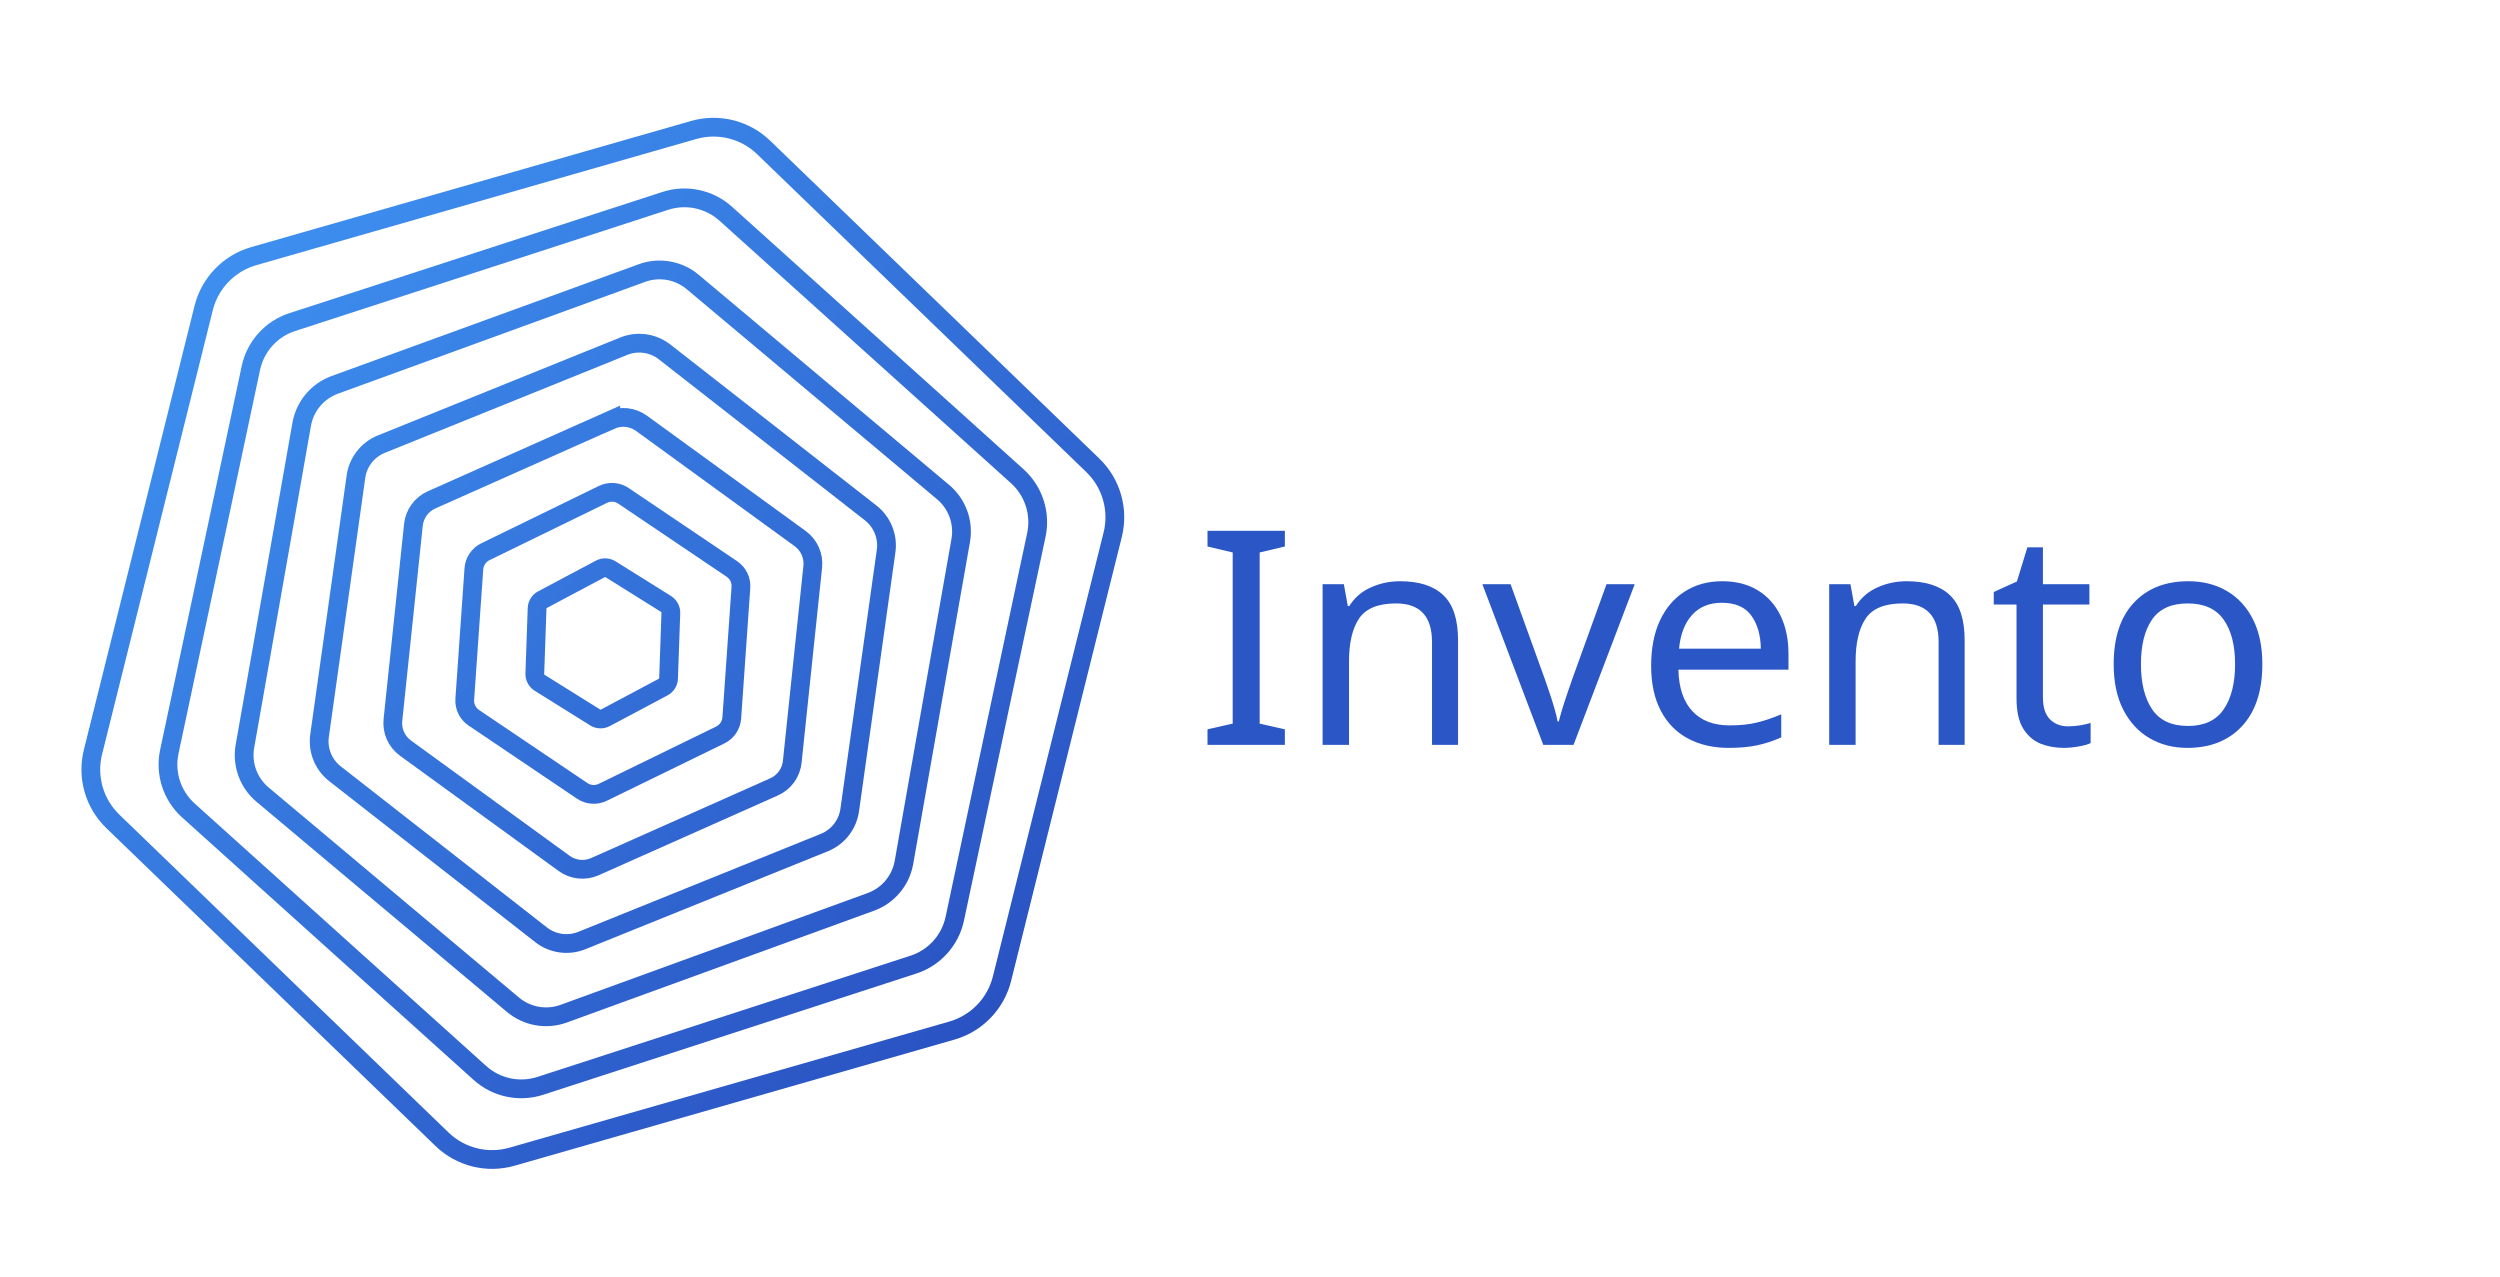
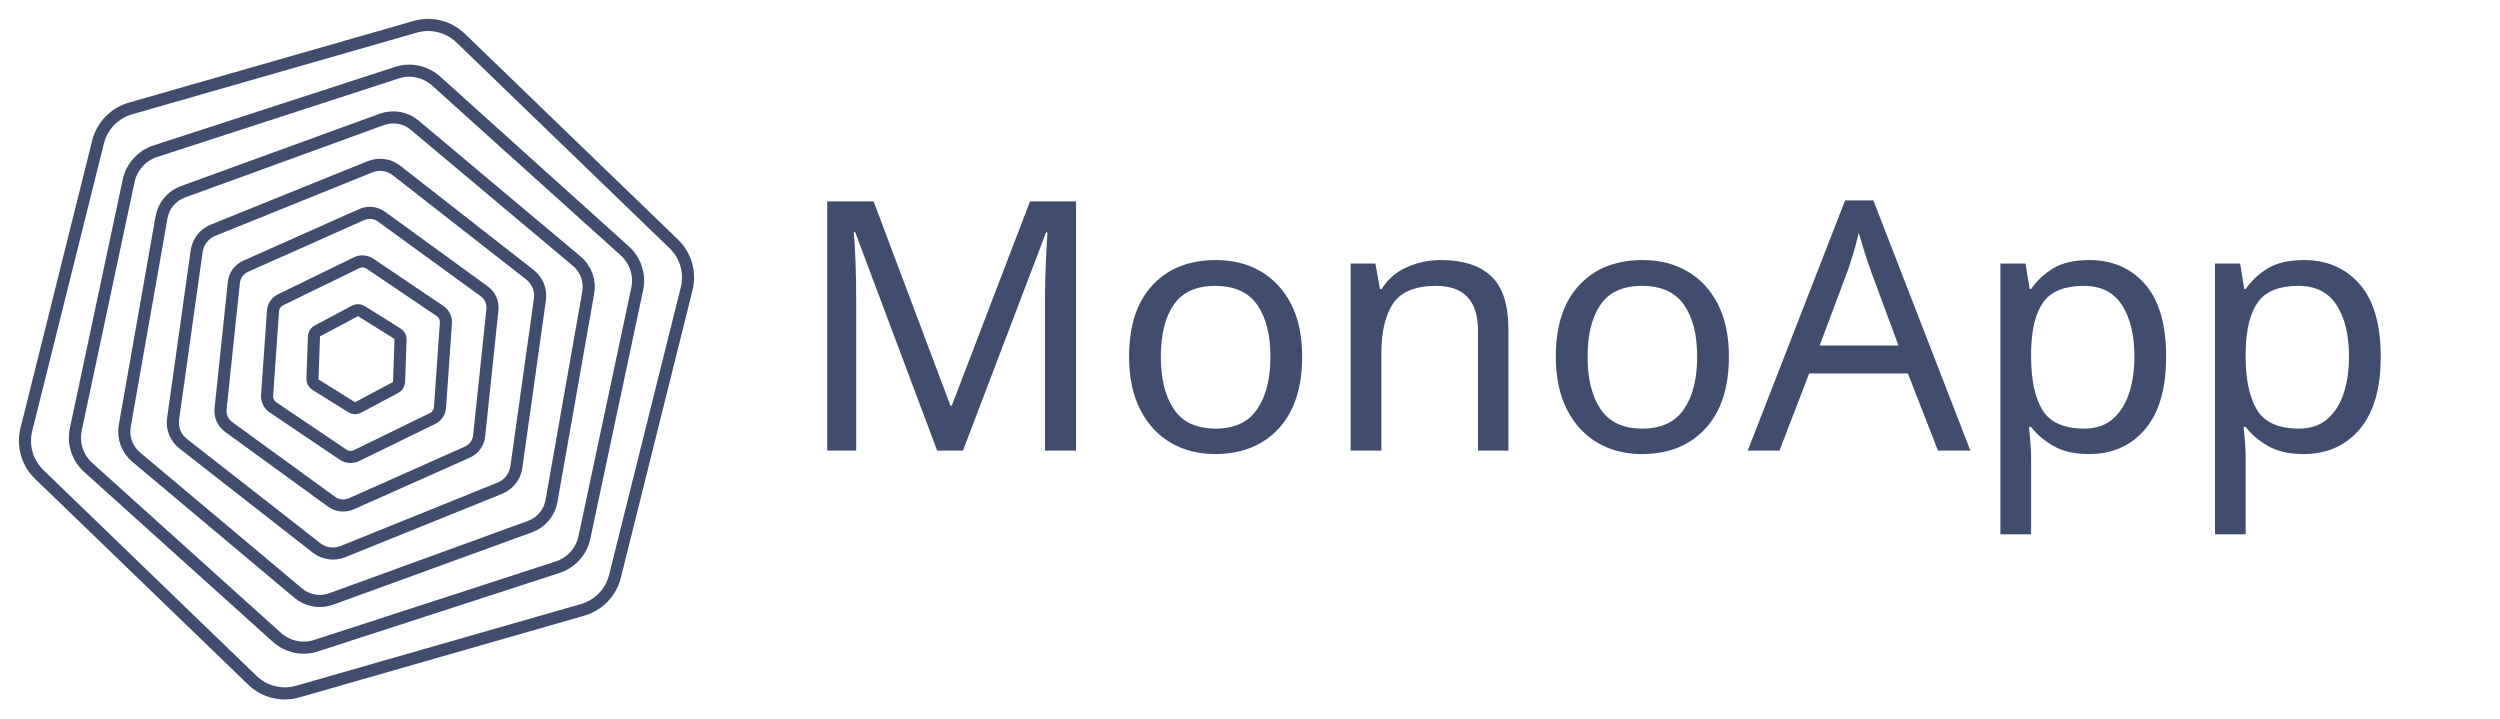
- <svg xmlns="http://www.w3.org/2000/svg" width="100%" height="100%" viewBox="0 0 417 213" version="1.1" xml:space="preserve" style="fill-rule:evenodd;clip-rule:evenodd;">
+ <svg xmlns="http://www.w3.org/2000/svg" width="100%" height="100%" viewBox="0 0 1617 465" version="1.1" xml:space="preserve" style="fill-rule:evenodd;clip-rule:evenodd;">
  <g>
    <g>
-       <path d="M115.703,21.683c4.131,-1.184 8.581,-0.075 11.672,2.911l54.909,53.024c3.091,2.985 4.355,7.394 3.316,11.564l-18.467,74.064c-1.039,4.17 -4.225,7.469 -8.356,8.654l-73.375,21.039c-4.131,1.185 -8.581,0.075 -11.672,-2.911l-54.909,-53.024c-3.091,-2.985 -4.355,-7.393 -3.315,-11.563l18.466,-74.064c1.039,-4.17 4.225,-7.469 8.356,-8.654l73.375,-21.04Z" style="fill:none;fill-rule:nonzero;stroke:url(#_Linear1);stroke-width:3.13px;" />
-       <path d="M110.97,33.507c3.503,-1.138 7.348,-0.321 10.085,2.144l48.622,43.779c2.738,2.465 3.952,6.203 3.186,9.807l-13.603,63.997c-0.765,3.603 -3.395,6.524 -6.899,7.663l-62.225,20.218c-3.504,1.138 -7.348,0.321 -10.086,-2.145l-48.622,-43.779c-2.737,-2.464 -3.952,-6.203 -3.186,-9.806l13.603,-63.997c0.766,-3.603 3.396,-6.525 6.9,-7.663l62.225,-20.218Z" style="fill:none;fill-rule:nonzero;stroke:url(#_Linear2);stroke-width:3.13px;" />
-       <path d="M107.081,45.543c2.884,-1.049 6.11,-0.48 8.462,1.493l41.767,35.046c2.351,1.973 3.472,5.051 2.938,8.074l-9.467,53.694c-0.533,3.024 -2.639,5.533 -5.523,6.583l-51.235,18.648c-2.885,1.049 -6.11,0.481 -8.462,-1.493l-41.767,-35.046c-2.351,-1.973 -3.472,-5.051 -2.939,-8.074l9.468,-53.694c0.533,-3.024 2.639,-5.533 5.523,-6.583l51.235,-18.648Z" style="fill:none;fill-rule:nonzero;stroke:url(#_Linear3);stroke-width:3.13px;" />
-       <path d="M104.048,57.744c2.277,-0.92 4.872,-0.555 6.807,0.957l34.372,26.854c1.935,1.512 2.916,3.941 2.575,6.373l-6.071,43.194c-0.341,2.432 -1.955,4.497 -4.232,5.417l-40.442,16.339c-2.277,0.92 -4.872,0.555 -6.807,-0.957l-34.372,-26.854c-1.935,-1.511 -2.916,-3.941 -2.575,-6.373l6.071,-43.194c0.341,-2.431 1.955,-4.496 4.232,-5.417l40.442,-16.339Z" style="fill:none;fill-rule:nonzero;stroke:url(#_Linear4);stroke-width:3.13px;" />
-       <path d="M101.875,70.068c1.683,-0.75 3.637,-0.544 5.127,0.539l26.466,19.228c1.49,1.082 2.29,2.878 2.097,4.71l-3.42,32.534c-0.192,1.832 -1.347,3.422 -3.03,4.171l-29.885,13.306c-1.683,0.749 -3.638,0.544 -5.127,-0.539l-26.466,-19.229c-1.491,-1.082 -2.29,-2.878 -2.097,-4.709l3.419,-32.535c0.193,-1.832 1.348,-3.422 3.031,-4.171l29.885,-13.306Z" style="fill:none;fill-rule:nonzero;stroke:url(#_Linear5);stroke-width:3.13px;" />
-       <path d="M100.567,82.466c1.103,-0.538 2.41,-0.447 3.428,0.24l18.081,12.196c1.018,0.686 1.592,1.864 1.507,3.088l-1.521,21.757c-0.086,1.224 -0.819,2.311 -1.922,2.849l-19.603,9.56c-1.103,0.539 -2.41,0.447 -3.428,-0.239l-18.081,-12.196c-1.018,-0.686 -1.592,-1.864 -1.506,-3.089l1.521,-21.756c0.086,-1.225 0.818,-2.311 1.922,-2.849l19.602,-9.561Z" style="fill:none;fill-rule:nonzero;stroke:url(#_Linear6);stroke-width:3.13px;" />
-       <path d="M100.126,94.897c0.542,-0.288 1.197,-0.265 1.718,0.06l9.247,5.779c0.521,0.325 0.829,0.904 0.807,1.517l-0.381,10.898c-0.021,0.614 -0.368,1.169 -0.91,1.457l-9.628,5.12c-0.542,0.288 -1.197,0.265 -1.718,-0.06l-9.247,-5.779c-0.521,-0.325 -0.829,-0.904 -0.807,-1.517l0.38,-10.898c0.022,-0.614 0.369,-1.169 0.911,-1.458l9.628,-5.119Z" style="fill:none;fill-rule:nonzero;stroke:url(#_Linear7);stroke-width:3.13px;" />
+       <path d="M268.627,17.32c10.371,-2.975 21.541,-0.188 29.304,7.308l137.867,133.137c7.762,7.492 10.937,18.563 8.325,29.034l-46.363,185.962c-2.612,10.471 -10.612,18.75 -20.983,21.725l-184.234,52.829c-10.37,2.975 -21.541,0.188 -29.304,-7.308l-137.866,-133.137c-7.763,-7.492 -10.938,-18.563 -8.325,-29.034l46.362,-185.962c2.613,-10.471 10.613,-18.75 20.983,-21.725l184.234,-52.829Z" style="fill:none;fill-rule:nonzero;stroke:#404d6e;stroke-width:7.83px;" />
+       <path d="M256.739,47.007c8.796,-2.858 18.45,-0.804 25.325,5.383l122.084,109.925c6.87,6.188 9.92,15.571 8,24.621l-34.159,160.684c-1.921,9.05 -8.525,16.383 -17.321,19.241l-156.237,50.767c-8.796,2.854 -18.45,0.804 -25.325,-5.388l-122.079,-109.92c-6.875,-6.188 -9.925,-15.575 -8,-24.621l34.154,-160.688c1.921,-9.046 8.525,-16.383 17.325,-19.241l156.233,-50.763Z" style="fill:none;fill-rule:nonzero;stroke:#404d6e;stroke-width:7.83px;" />
+       <path d="M246.977,77.228c7.241,-2.633 15.341,-1.208 21.246,3.75l104.87,87.992c5.905,4.954 8.717,12.683 7.38,20.275l-23.771,134.816c-1.342,7.592 -6.625,13.892 -13.871,16.529l-128.642,46.821c-7.241,2.634 -15.341,1.209 -21.246,-3.746l-104.87,-87.995c-5.905,-4.955 -8.717,-12.684 -7.375,-20.275l23.77,-134.817c1.338,-7.592 6.625,-13.892 13.867,-16.529l128.642,-46.821Z" style="fill:none;fill-rule:nonzero;stroke:#404d6e;stroke-width:7.83px;" />
+       <path d="M239.36,107.861c5.721,-2.308 12.233,-1.391 17.092,2.404l86.304,67.425c4.858,3.796 7.321,9.896 6.462,16.005l-15.241,108.45c-0.859,6.108 -4.909,11.291 -10.625,13.6l-101.542,41.029c-5.717,2.308 -12.233,1.391 -17.092,-2.404l-86.304,-67.425c-4.858,-3.796 -7.321,-9.896 -6.462,-16.005l15.241,-108.45c0.859,-6.108 4.909,-11.291 10.625,-13.604l101.542,-41.025Z" style="fill:none;fill-rule:nonzero;stroke:#404d6e;stroke-width:7.83px;" />
+       <path d="M233.906,138.803c4.225,-1.879 9.133,-1.363 12.875,1.354l66.45,48.279c3.742,2.721 5.75,7.229 5.267,11.829l-8.588,81.688c-0.483,4.596 -3.383,8.592 -7.608,10.471l-75.038,33.408c-4.225,1.883 -9.133,1.367 -12.875,-1.354l-66.45,-48.279c-3.741,-2.717 -5.75,-7.225 -5.266,-11.825l8.587,-81.688c0.483,-4.6 3.383,-8.591 7.608,-10.471l75.038,-33.412Z" style="fill:none;fill-rule:nonzero;stroke:#404d6e;stroke-width:7.83px;" />
+       <path d="M230.623,169.936c2.77,-1.35 6.05,-1.121 8.608,0.6l45.396,30.625c2.558,1.721 4,4.679 3.783,7.754l-3.821,54.625c-0.212,3.075 -2.054,5.805 -4.825,7.155l-49.216,24.004c-2.771,1.354 -6.055,1.125 -8.609,-0.6l-45.396,-30.621c-2.558,-1.725 -4,-4.683 -3.783,-7.758l3.817,-54.625c0.216,-3.075 2.054,-5.805 4.829,-7.155l49.217,-24.004Z" style="fill:none;fill-rule:nonzero;stroke:#404d6e;stroke-width:7.83px;" />
+       <path d="M229.514,201.149c1.363,-0.725 3.004,-0.667 4.313,0.15l23.221,14.508c1.308,0.817 2.079,2.271 2.025,3.808l-0.955,27.363c-0.058,1.542 -0.929,2.937 -2.287,3.662l-24.175,12.855c-1.363,0.72 -3.004,0.666 -4.313,-0.155l-23.22,-14.508c-1.305,-0.817 -2.08,-2.267 -2.025,-3.808l0.958,-27.363c0.05,-1.541 0.921,-2.937 2.283,-3.658l24.175,-12.854Z" style="fill:none;fill-rule:nonzero;stroke:#404d6e;stroke-width:7.83px;" />
    </g>
-     <g transform="matrix(50,0,0,50,381.589,124.249)" />
-     <text x="199.411px" y="124.249px" style="font-family:'CenturyGothic', 'Century Gothic', sans-serif;font-size:50px;fill:#2b56c5;">Invento</text>
+     <g transform="matrix(225.696,0,0,225.696,1628.64,291.441)" />
+     <text x="513.168px" y="291.441px" style="font-family:'CenturyGothic', 'Century Gothic', sans-serif;font-size:225.696px;fill:#404d6e;">MonoApp</text>
  </g>
-   <defs>
-     <linearGradient id="_Linear1" x1="0" y1="0" x2="1" y2="0" gradientUnits="userSpaceOnUse" gradientTransform="matrix(144.315,145.254,-145.254,144.315,40.5414,44.821)">
-       <stop offset="0" style="stop-color:#3d8eef;stop-opacity:1" />
-       <stop offset="1" style="stop-color:#2749bb;stop-opacity:1" />
-     </linearGradient>
-     <linearGradient id="_Linear2" x1="0" y1="0" x2="1" y2="0" gradientUnits="userSpaceOnUse" gradientTransform="matrix(144.315,145.254,-145.254,144.315,40.5414,44.821)">
-       <stop offset="0" style="stop-color:#3d8eef;stop-opacity:1" />
-       <stop offset="1" style="stop-color:#2749bb;stop-opacity:1" />
-     </linearGradient>
-     <linearGradient id="_Linear3" x1="0" y1="0" x2="1" y2="0" gradientUnits="userSpaceOnUse" gradientTransform="matrix(144.315,145.254,-145.254,144.315,40.5414,44.821)">
-       <stop offset="0" style="stop-color:#3d8eef;stop-opacity:1" />
-       <stop offset="1" style="stop-color:#2749bb;stop-opacity:1" />
-     </linearGradient>
-     <linearGradient id="_Linear4" x1="0" y1="0" x2="1" y2="0" gradientUnits="userSpaceOnUse" gradientTransform="matrix(144.315,145.254,-145.254,144.315,40.5414,44.821)">
-       <stop offset="0" style="stop-color:#3d8eef;stop-opacity:1" />
-       <stop offset="1" style="stop-color:#2749bb;stop-opacity:1" />
-     </linearGradient>
-     <linearGradient id="_Linear5" x1="0" y1="0" x2="1" y2="0" gradientUnits="userSpaceOnUse" gradientTransform="matrix(144.315,145.254,-145.254,144.315,40.5414,44.821)">
-       <stop offset="0" style="stop-color:#3d8eef;stop-opacity:1" />
-       <stop offset="1" style="stop-color:#2749bb;stop-opacity:1" />
-     </linearGradient>
-     <linearGradient id="_Linear6" x1="0" y1="0" x2="1" y2="0" gradientUnits="userSpaceOnUse" gradientTransform="matrix(144.315,145.254,-145.254,144.315,40.5414,44.821)">
-       <stop offset="0" style="stop-color:#3d8eef;stop-opacity:1" />
-       <stop offset="1" style="stop-color:#2749bb;stop-opacity:1" />
-     </linearGradient>
-     <linearGradient id="_Linear7" x1="0" y1="0" x2="1" y2="0" gradientUnits="userSpaceOnUse" gradientTransform="matrix(144.315,145.254,-145.254,144.315,40.5414,44.821)">
-       <stop offset="0" style="stop-color:#3d8eef;stop-opacity:1" />
-       <stop offset="1" style="stop-color:#2749bb;stop-opacity:1" />
-     </linearGradient>
-   </defs>
</svg>
